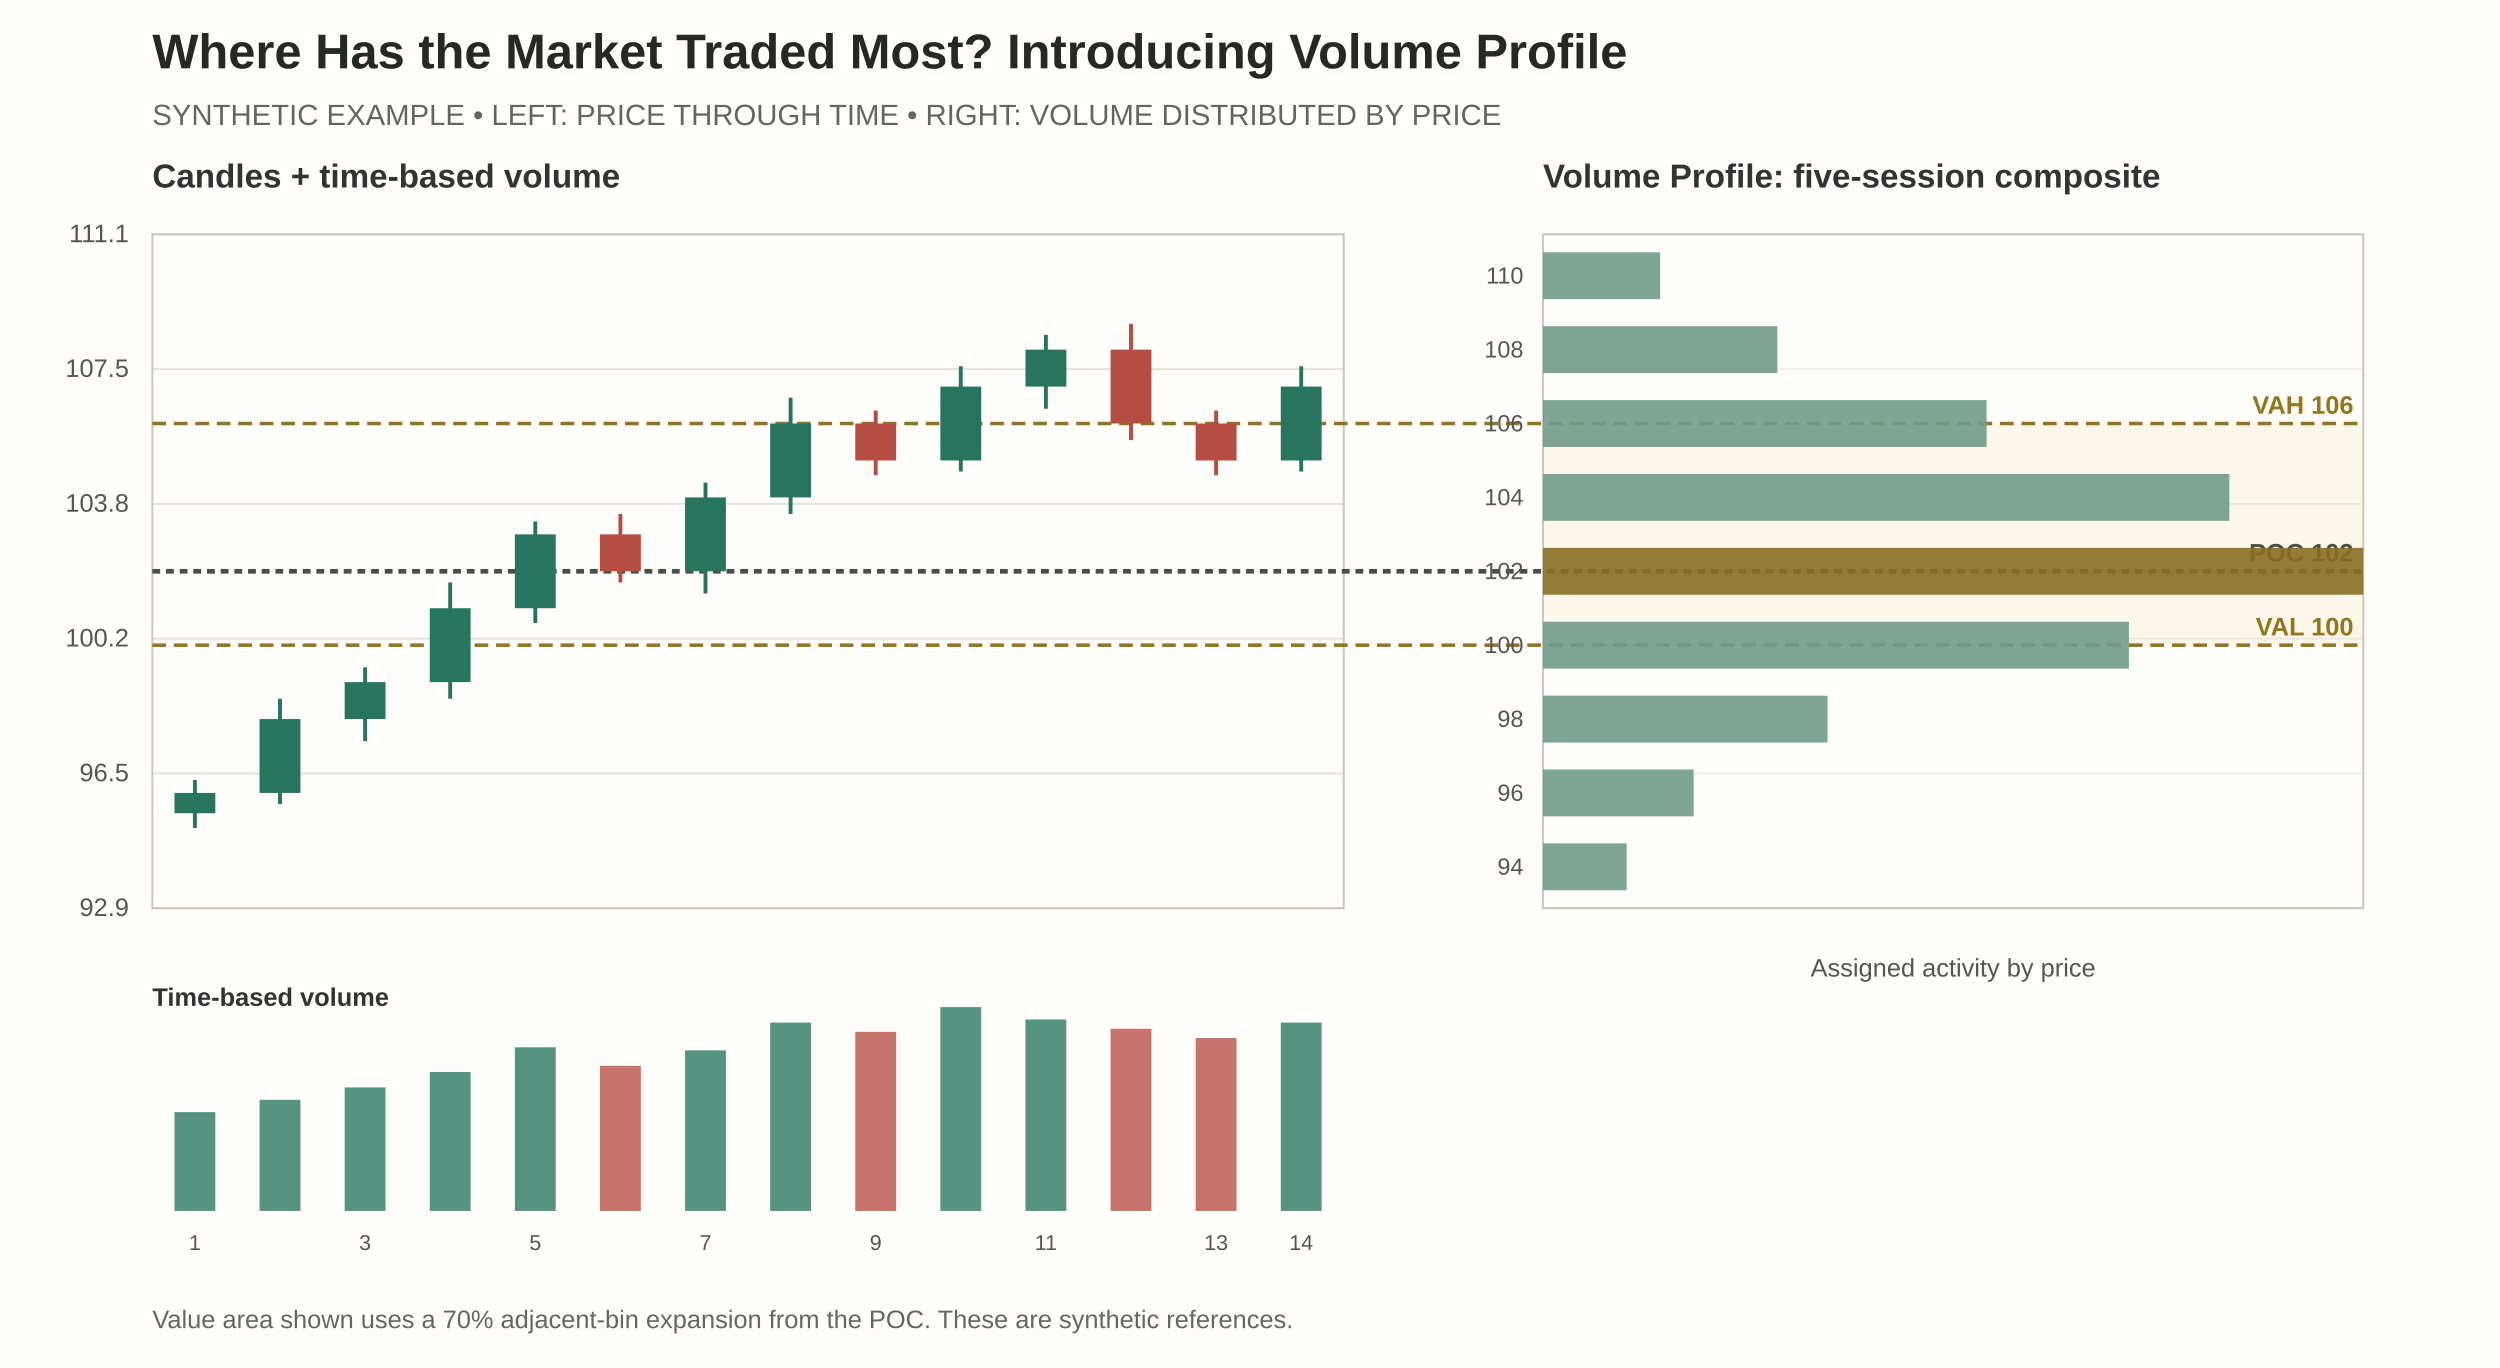
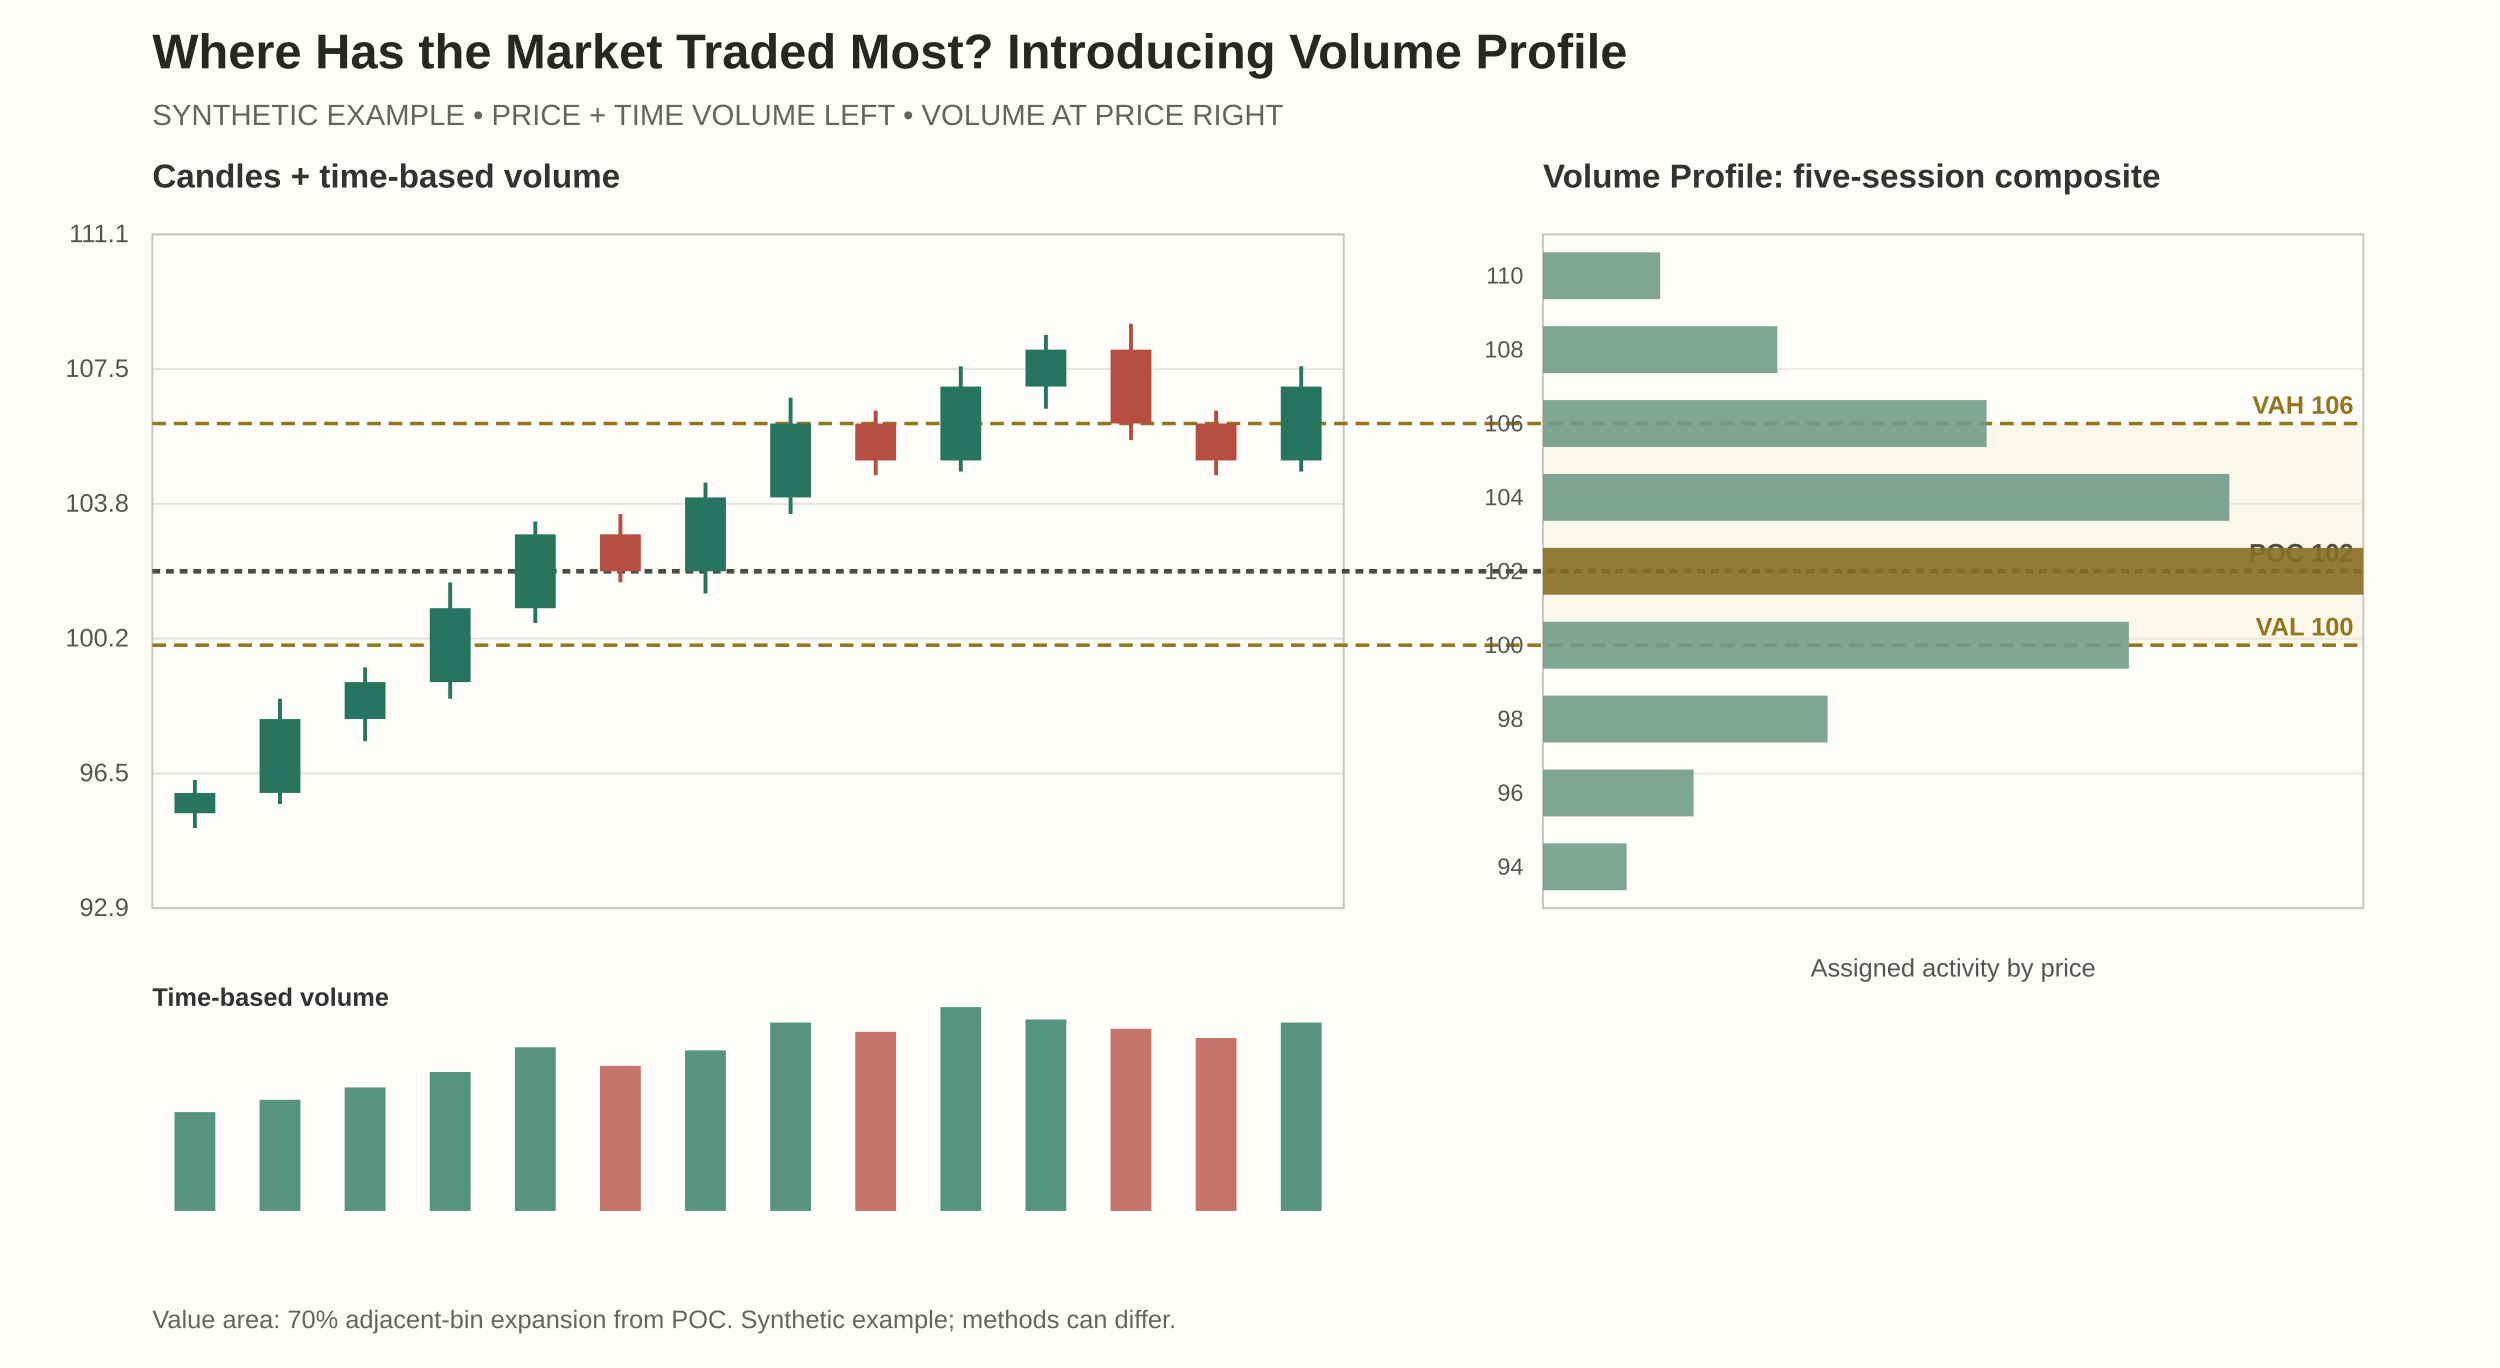
- <svg xmlns="http://www.w3.org/2000/svg" role="img" aria-labelledby="t-m05l01-primary d-m05l01-primary" viewBox="0 0 1280 700" width="1280" height="700">
+ <svg xmlns="http://www.w3.org/2000/svg" role="img" aria-labelledby="t-vpa-m05-l01-volume-profile-intro-primary d-vpa-m05-l01-volume-profile-intro-primary" viewBox="0 0 1280 700" width="1280" height="700">
  <rect width="100%" height="100%" fill="#fffefa" />
  <text x="78" y="35" font-family="Arial,sans-serif" font-size="25" font-weight="700" fill="#252923">Where Has the Market Traded Most? Introducing Volume Profile</text>
-   <text x="78" y="64" font-family="Arial,sans-serif" font-size="15" fill="#63665f">SYNTHETIC EXAMPLE • LEFT: PRICE THROUGH TIME • RIGHT: VOLUME DISTRIBUTED BY PRICE</text>
+   <text x="78" y="64" font-family="Arial,sans-serif" font-size="15" fill="#63665f">SYNTHETIC EXAMPLE • PRICE + TIME VOLUME LEFT • VOLUME AT PRICE RIGHT</text>
  <text x="78" y="96" font-family="Arial,sans-serif" font-size="17" font-weight="700" fill="#333">Candles + time-based volume</text>
  <text x="790" y="96" font-family="Arial,sans-serif" font-size="17" font-weight="700" fill="#333">Volume Profile: five-session composite</text>
  <line x1="78" x2="688" y1="465" y2="465" stroke="#e5e2d9" />
-   <line x1="790" x2="1210" y1="465" y2="465" stroke="#eeeae2" stroke-width=".8" />
+   <line x1="790" x2="1210" y1="465" y2="465" stroke="#eeeae2" />
  <text x="66" y="469" text-anchor="end" font-family="Arial,sans-serif" font-size="13" fill="#555">92.9</text>
  <line x1="78" x2="688" y1="396" y2="396" stroke="#e5e2d9" />
-   <line x1="790" x2="1210" y1="396" y2="396" stroke="#eeeae2" stroke-width=".8" />
+   <line x1="790" x2="1210" y1="396" y2="396" stroke="#eeeae2" />
  <text x="66" y="400" text-anchor="end" font-family="Arial,sans-serif" font-size="13" fill="#555">96.5</text>
  <line x1="78" x2="688" y1="327" y2="327" stroke="#e5e2d9" />
-   <line x1="790" x2="1210" y1="327" y2="327" stroke="#eeeae2" stroke-width=".8" />
+   <line x1="790" x2="1210" y1="327" y2="327" stroke="#eeeae2" />
  <text x="66" y="331" text-anchor="end" font-family="Arial,sans-serif" font-size="13" fill="#555">100.2</text>
  <line x1="78" x2="688" y1="258" y2="258" stroke="#e5e2d9" />
-   <line x1="790" x2="1210" y1="258" y2="258" stroke="#eeeae2" stroke-width=".8" />
+   <line x1="790" x2="1210" y1="258" y2="258" stroke="#eeeae2" />
  <text x="66" y="262" text-anchor="end" font-family="Arial,sans-serif" font-size="13" fill="#555">103.8</text>
  <line x1="78" x2="688" y1="189" y2="189" stroke="#e5e2d9" />
-   <line x1="790" x2="1210" y1="189" y2="189" stroke="#eeeae2" stroke-width=".8" />
+   <line x1="790" x2="1210" y1="189" y2="189" stroke="#eeeae2" />
  <text x="66" y="193" text-anchor="end" font-family="Arial,sans-serif" font-size="13" fill="#555">107.5</text>
  <line x1="78" x2="688" y1="120" y2="120" stroke="#e5e2d9" />
-   <line x1="790" x2="1210" y1="120" y2="120" stroke="#eeeae2" stroke-width=".8" />
+   <line x1="790" x2="1210" y1="120" y2="120" stroke="#eeeae2" />
  <text x="66" y="124" text-anchor="end" font-family="Arial,sans-serif" font-size="13" fill="#555">111.1</text>
  <rect x="78" y="120" width="610" height="345" fill="none" stroke="#c9c6bc" />
  <rect x="790" y="120" width="420" height="345" fill="none" stroke="#c9c6bc" />
  <rect x="790" y="216.842" width="420" height="113.487" fill="#dfc66b" opacity=".11" />
  <line x1="78" x2="1210" y1="216.842" y2="216.842" stroke="#94751b" stroke-width="1.8" stroke-dasharray="7 4" />
  <text x="1205" y="211.842" text-anchor="end" font-family="Arial,sans-serif" font-size="13" font-weight="700" fill="#94751b">VAH 106</text>
  <line x1="78" x2="1210" y1="330.329" y2="330.329" stroke="#94751b" stroke-width="1.8" stroke-dasharray="7 4" />
  <text x="1205" y="325.329" text-anchor="end" font-family="Arial,sans-serif" font-size="13" font-weight="700" fill="#94751b">VAL 100</text>
  <line x1="78" x2="1210" y1="292.5" y2="292.5" stroke="#4b4d47" stroke-width="2.4" stroke-dasharray="4 3" />
  <text x="1205" y="287.5" text-anchor="end" font-family="Arial,sans-serif" font-size="13" font-weight="700" fill="#4b4d47">POC 102</text>
  <line x1="99.786" x2="99.786" y1="399.367" y2="423.956" stroke="#28755f" stroke-width="2" />
  <rect x="89.329" y="405.987" width="20.914" height="10.403" fill="#28755f" />
-   <text x="99.786" y="640" text-anchor="middle" font-family="Arial,sans-serif" font-size="11" fill="#555">1</text>
  <rect x="89.329" y="569.407" width="20.914" height="50.593" fill="#28755f" opacity=".78" />
  <line x1="143.357" x2="143.357" y1="357.755" y2="411.661" stroke="#28755f" stroke-width="2" />
  <rect x="132.9" y="368.158" width="20.914" height="37.829" fill="#28755f" />
  <rect x="132.9" y="563.083" width="20.914" height="56.917" fill="#28755f" opacity=".78" />
  <line x1="186.929" x2="186.929" y1="341.678" y2="379.507" stroke="#28755f" stroke-width="2" />
  <rect x="176.471" y="349.243" width="20.914" height="18.914" fill="#28755f" />
-   <text x="186.929" y="640" text-anchor="middle" font-family="Arial,sans-serif" font-size="11" fill="#555">3</text>
  <rect x="176.471" y="556.759" width="20.914" height="63.241" fill="#28755f" opacity=".78" />
  <line x1="230.5" x2="230.5" y1="298.174" y2="357.755" stroke="#28755f" stroke-width="2" />
  <rect x="220.043" y="311.414" width="20.914" height="37.829" fill="#28755f" />
  <rect x="220.043" y="548.854" width="20.914" height="71.146" fill="#28755f" opacity=".78" />
  <line x1="274.071" x2="274.071" y1="266.965" y2="318.98" stroke="#28755f" stroke-width="2" />
  <rect x="263.614" y="273.586" width="20.914" height="37.829" fill="#28755f" />
-   <text x="274.071" y="640" text-anchor="middle" font-family="Arial,sans-serif" font-size="11" fill="#555">5</text>
  <rect x="263.614" y="536.206" width="20.914" height="83.794" fill="#28755f" opacity=".78" />
  <line x1="317.643" x2="317.643" y1="263.183" y2="298.174" stroke="#b64d43" stroke-width="2" />
  <rect x="307.186" y="273.586" width="20.914" height="18.914" fill="#b64d43" />
  <rect x="307.186" y="545.692" width="20.914" height="74.308" fill="#b64d43" opacity=".78" />
  <line x1="361.214" x2="361.214" y1="247.105" y2="303.849" stroke="#28755f" stroke-width="2" />
  <rect x="350.757" y="254.671" width="20.914" height="37.829" fill="#28755f" />
-   <text x="361.214" y="640" text-anchor="middle" font-family="Arial,sans-serif" font-size="11" fill="#555">7</text>
  <rect x="350.757" y="537.787" width="20.914" height="82.213" fill="#28755f" opacity=".78" />
  <line x1="404.786" x2="404.786" y1="203.602" y2="263.183" stroke="#28755f" stroke-width="2" />
  <rect x="394.329" y="216.842" width="20.914" height="37.829" fill="#28755f" />
  <rect x="394.329" y="523.557" width="20.914" height="96.443" fill="#28755f" opacity=".78" />
  <line x1="448.357" x2="448.357" y1="210.222" y2="243.322" stroke="#b64d43" stroke-width="2" />
  <rect x="437.9" y="216.842" width="20.914" height="18.914" fill="#b64d43" />
-   <text x="448.357" y="640" text-anchor="middle" font-family="Arial,sans-serif" font-size="11" fill="#555">9</text>
  <rect x="437.9" y="528.3" width="20.914" height="91.7" fill="#b64d43" opacity=".78" />
  <line x1="491.929" x2="491.929" y1="187.525" y2="241.431" stroke="#28755f" stroke-width="2" />
  <rect x="481.471" y="197.928" width="20.914" height="37.829" fill="#28755f" />
  <rect x="481.471" y="515.652" width="20.914" height="104.348" fill="#28755f" opacity=".78" />
  <line x1="535.5" x2="535.5" y1="171.447" y2="209.276" stroke="#28755f" stroke-width="2" />
  <rect x="525.043" y="179.013" width="20.914" height="18.914" fill="#28755f" />
-   <text x="535.5" y="640" text-anchor="middle" font-family="Arial,sans-serif" font-size="11" fill="#555">11</text>
  <rect x="525.043" y="521.976" width="20.914" height="98.024" fill="#28755f" opacity=".78" />
  <line x1="579.071" x2="579.071" y1="165.773" y2="225.354" stroke="#b64d43" stroke-width="2" />
  <rect x="568.614" y="179.013" width="20.914" height="37.829" fill="#b64d43" />
  <rect x="568.614" y="526.719" width="20.914" height="93.281" fill="#b64d43" opacity=".78" />
  <line x1="622.643" x2="622.643" y1="210.222" y2="243.322" stroke="#b64d43" stroke-width="2" />
  <rect x="612.186" y="216.842" width="20.914" height="18.914" fill="#b64d43" />
-   <text x="622.643" y="640" text-anchor="middle" font-family="Arial,sans-serif" font-size="11" fill="#555">13</text>
  <rect x="612.186" y="531.462" width="20.914" height="88.538" fill="#b64d43" opacity=".78" />
  <line x1="666.214" x2="666.214" y1="187.525" y2="241.431" stroke="#28755f" stroke-width="2" />
  <rect x="655.757" y="197.928" width="20.914" height="37.829" fill="#28755f" />
-   <text x="666.214" y="640" text-anchor="middle" font-family="Arial,sans-serif" font-size="11" fill="#555">14</text>
  <rect x="655.757" y="523.557" width="20.914" height="96.443" fill="#28755f" opacity=".78" />
  <text x="78" y="515" font-family="Arial,sans-serif" font-size="13" font-weight="700" fill="#333">Time-based volume</text>
  <rect x="790" y="431.816" width="42.857" height="24" fill="#719b8a" opacity=".9" />
  <text x="780" y="447.816" text-anchor="end" font-family="Arial,sans-serif" font-size="12" fill="#555">94</text>
  <rect x="790" y="393.987" width="77.143" height="24" fill="#719b8a" opacity=".9" />
  <text x="780" y="409.987" text-anchor="end" font-family="Arial,sans-serif" font-size="12" fill="#555">96</text>
  <rect x="790" y="356.158" width="145.714" height="24" fill="#719b8a" opacity=".9" />
  <text x="780" y="372.158" text-anchor="end" font-family="Arial,sans-serif" font-size="12" fill="#555">98</text>
  <rect x="790" y="318.329" width="300" height="24" fill="#719b8a" opacity=".9" />
  <text x="780" y="334.329" text-anchor="end" font-family="Arial,sans-serif" font-size="12" fill="#555">100</text>
  <rect x="790" y="280.5" width="420" height="24" fill="#876f22" opacity=".9" />
  <text x="780" y="296.5" text-anchor="end" font-family="Arial,sans-serif" font-size="12" fill="#555">102</text>
  <rect x="790" y="242.671" width="351.429" height="24" fill="#719b8a" opacity=".9" />
  <text x="780" y="258.671" text-anchor="end" font-family="Arial,sans-serif" font-size="12" fill="#555">104</text>
  <rect x="790" y="204.842" width="227.143" height="24" fill="#719b8a" opacity=".9" />
  <text x="780" y="220.842" text-anchor="end" font-family="Arial,sans-serif" font-size="12" fill="#555">106</text>
  <rect x="790" y="167.013" width="120" height="24" fill="#719b8a" opacity=".9" />
  <text x="780" y="183.013" text-anchor="end" font-family="Arial,sans-serif" font-size="12" fill="#555">108</text>
  <rect x="790" y="129.184" width="60" height="24" fill="#719b8a" opacity=".9" />
  <text x="780" y="145.184" text-anchor="end" font-family="Arial,sans-serif" font-size="12" fill="#555">110</text>
  <text x="1000" y="500" text-anchor="middle" font-family="Arial,sans-serif" font-size="13" fill="#555">Assigned activity by price</text>
-   <text x="78" y="680" font-family="Arial,sans-serif" font-size="13" fill="#65665f">Value area shown uses a 70% adjacent-bin expansion from the POC. These are synthetic references.</text>
+   <text x="78" y="680" font-family="Arial,sans-serif" font-size="13" fill="#65665f">Value area: 70% adjacent-bin expansion from POC. Synthetic example; methods can differ.</text>
</svg>
